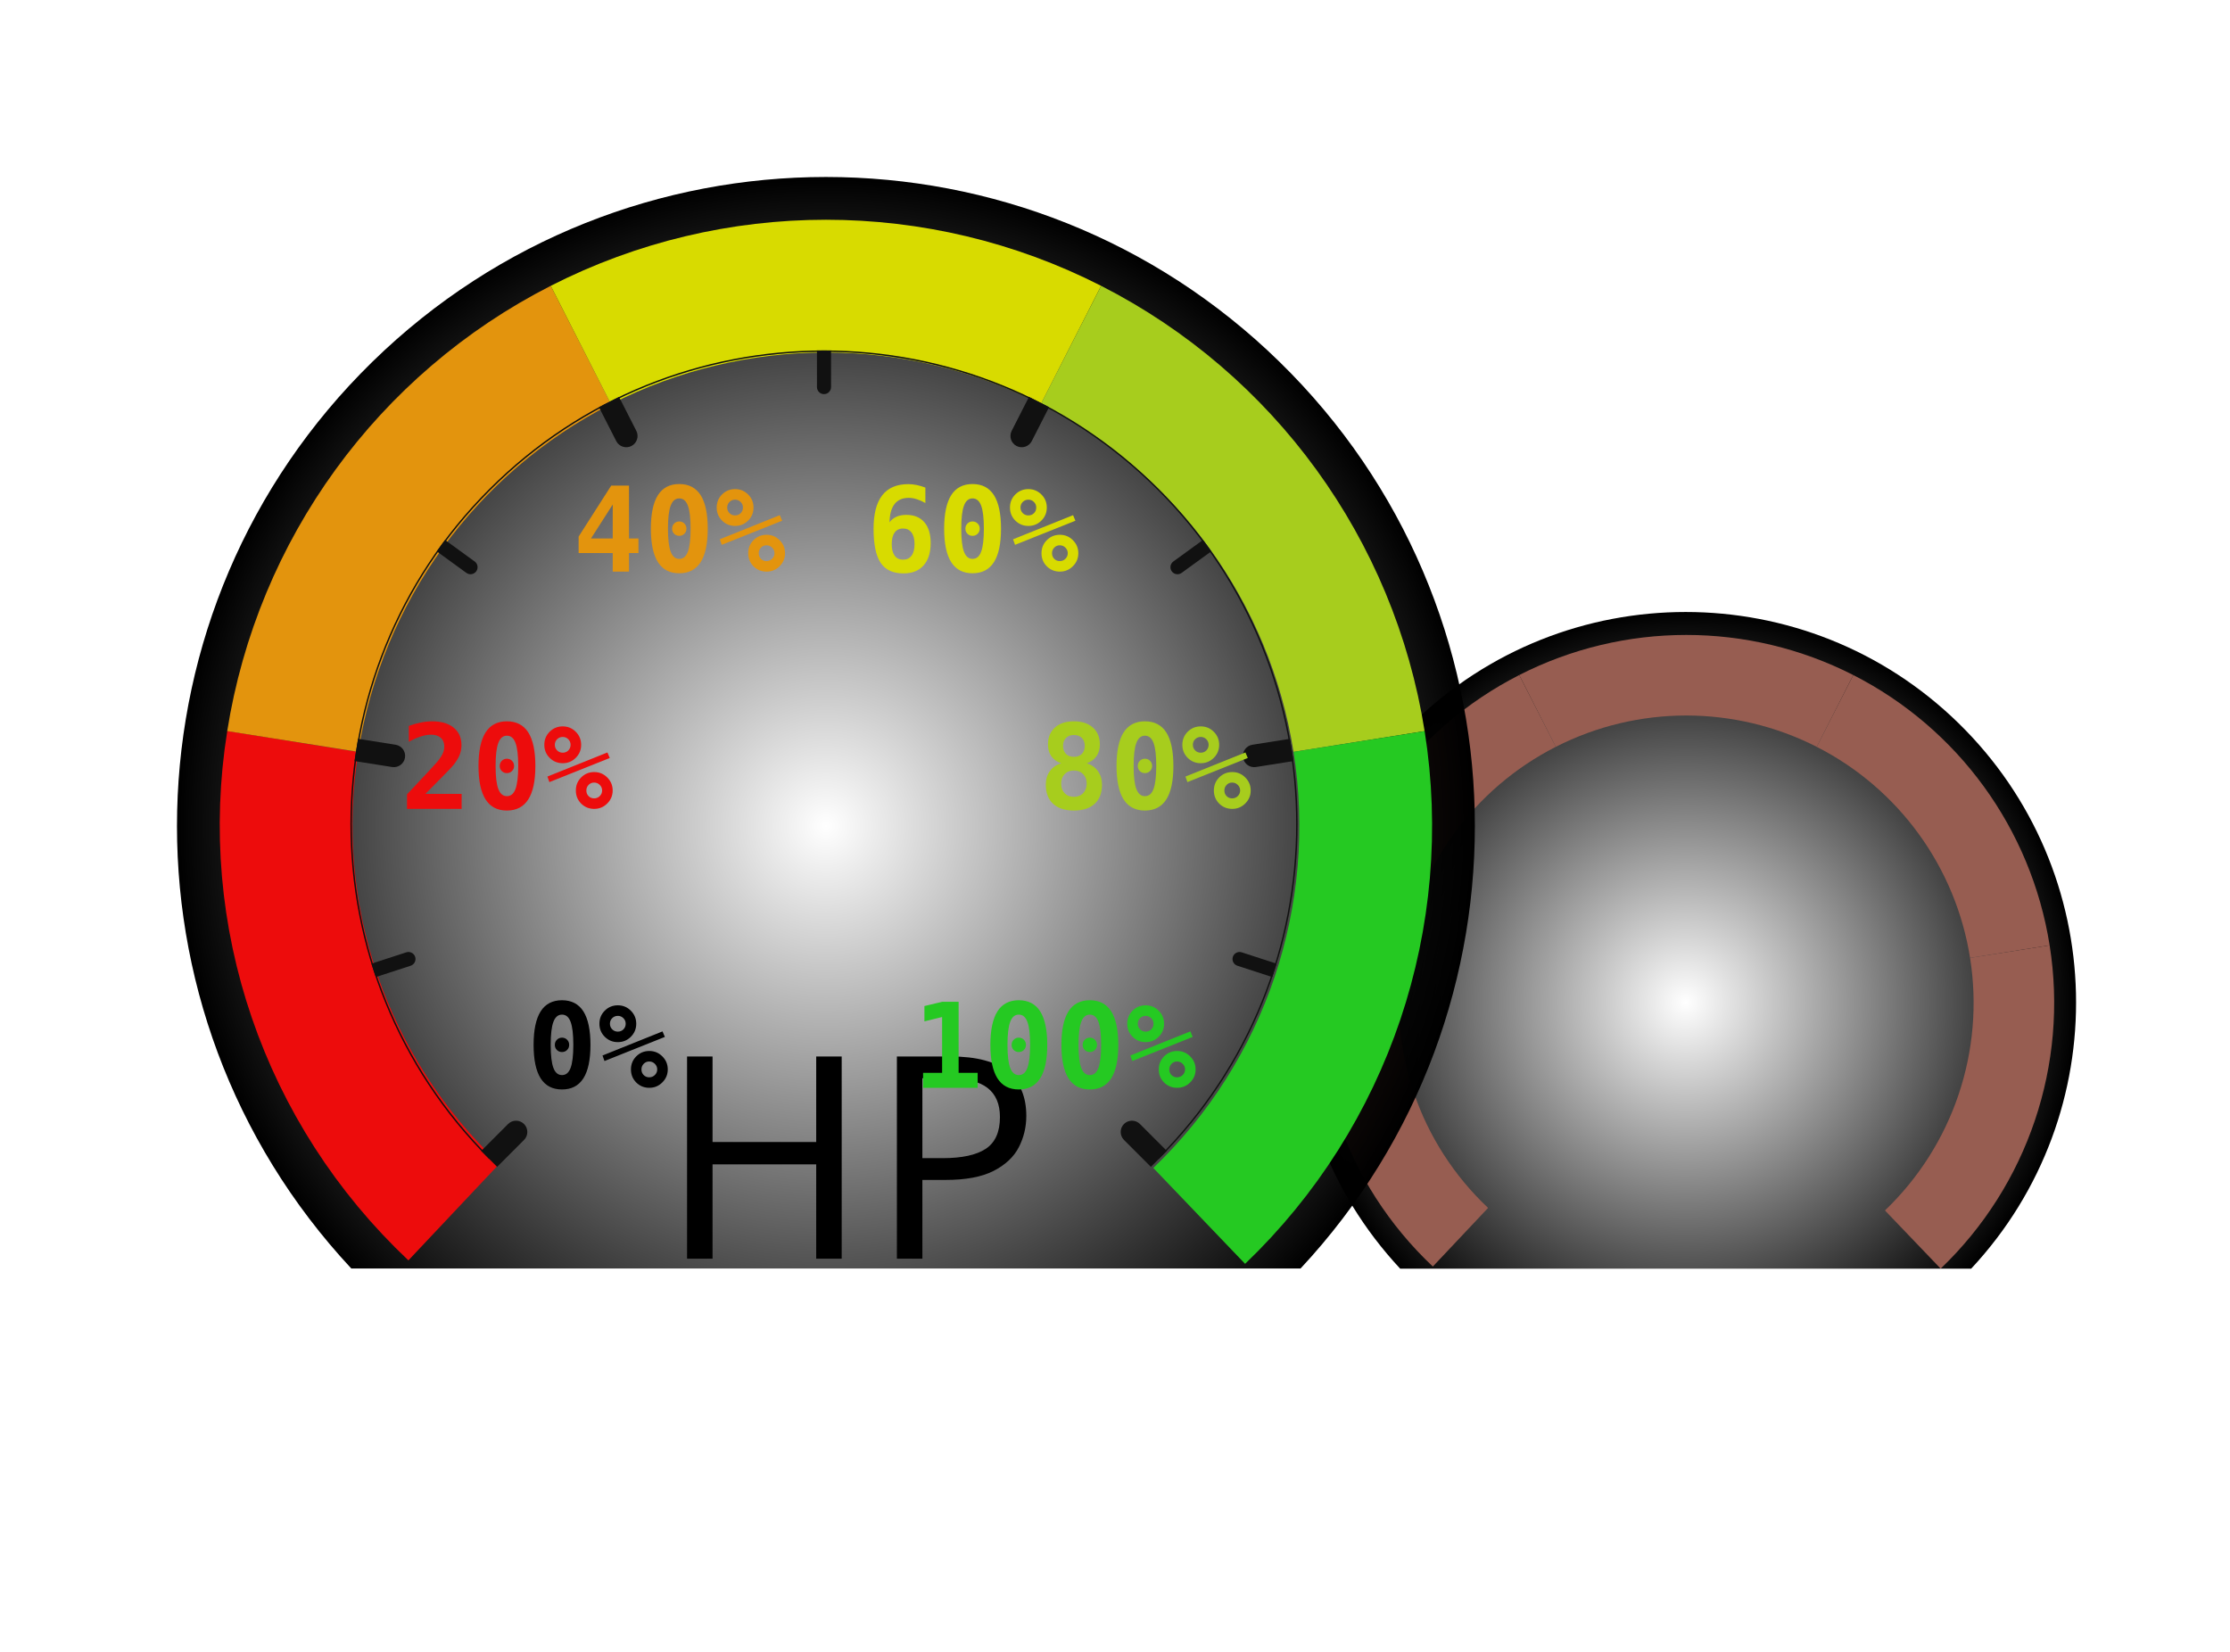
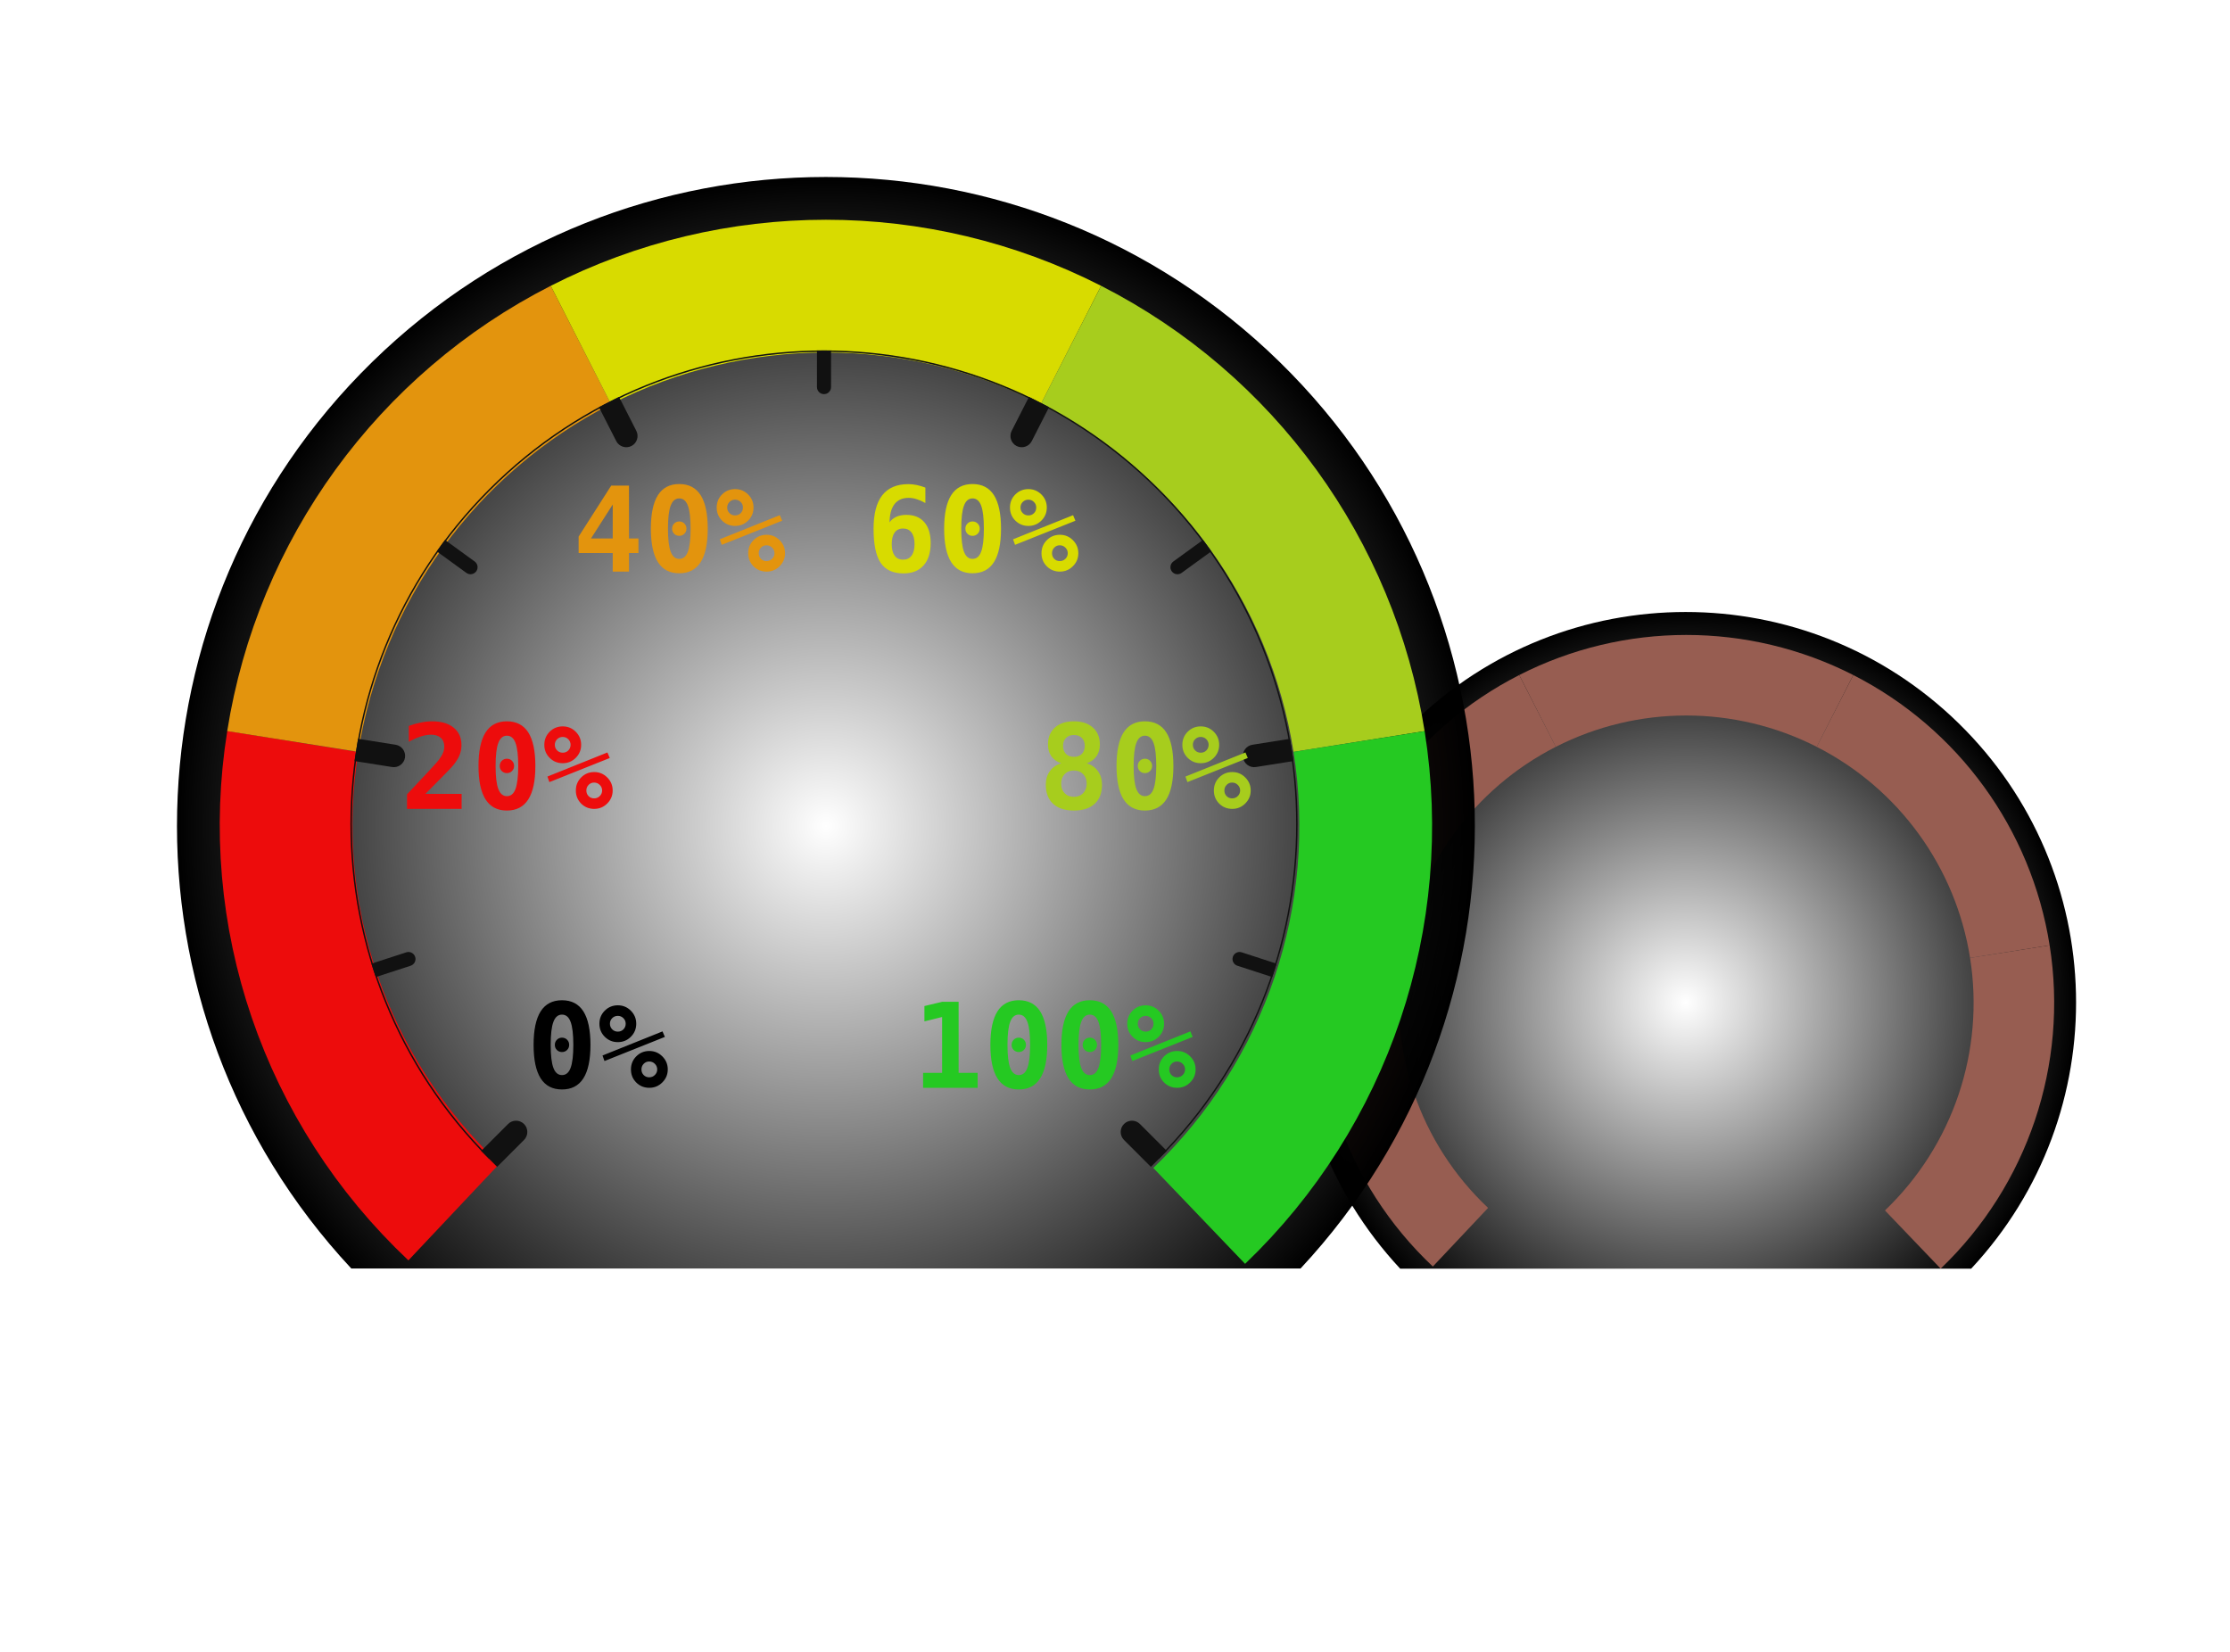
<svg xmlns="http://www.w3.org/2000/svg" xmlns:xlink="http://www.w3.org/1999/xlink" viewBox="0 0 756 560" preserveAspectRatio="xMidYMid" shape-rendering="geometricPrecision" width="756" height="560" version="1.1" id="svg22">
  <defs id="defs22">
    <linearGradient id="linearGradient23">
      <stop style="stop-color:#000000;stop-opacity:0;" offset="0" id="stop24" />
      <stop style="stop-color:#000000;stop-opacity:1;" offset="1" id="stop23" />
    </linearGradient>
    <radialGradient xlink:href="#linearGradient23" id="radialGradient24" cx="288.933" cy="271.067" fx="288.933" fy="271.067" r="198.92" gradientTransform="matrix(1.10597,0,0,1.10597,-39.55037,-19.79217)" gradientUnits="userSpaceOnUse" />
    <radialGradient xlink:href="#linearGradient23" id="radialGradient24-0" cx="288.933" cy="271.067" fx="288.933" fy="271.067" r="198.92" gradientTransform="matrix(0.6653417,0,0,0.6653417,379.2282,159.4703)" gradientUnits="userSpaceOnUse" />
  </defs>
  <path style="fill:url(#radialGradient24-0);stroke-width:0.673" id="path23-8" d="m 474.673,430.085 a 132.35,132.35 0 0 1 4.304,-184.931 132.35,132.35 0 0 1 184.981,0 132.35,132.35 0 0 1 4.304,184.931" />
  <g id="layer1">
    <g id="g5-9" transform="matrix(0.6069449,0,0,0.6069449,401.7196,170.0359)">
      <path d="M 153.885,410.9 A 184.393,181.524 0 0 1 99.266,251.372" stroke="#ed0c0c" stroke-width="29.992" fill="none" stroke-linecap="butt" id="path1-4" style="stroke-width:45;stroke-dasharray:none;stroke:#975d51;stroke-opacity:1" />
      <path d="M 99.253,251.372 A 183,183 0 0 1 196.92,116.946" stroke="#e3940d" stroke-width="30" fill="none" stroke-linecap="butt" id="path2-8" style="stroke-width:45;stroke-dasharray:none;stroke:#975d51;stroke-opacity:1" />
      <path d="m 196.92,116.946 a 183,183 0 0 1 166.161,0" stroke="#d8db00" stroke-width="30" fill="none" stroke-linecap="butt" id="path3-8" style="stroke-width:45;stroke-dasharray:none;stroke:#975d51;stroke-opacity:1" />
      <path d="m 363.08,116.946 a 183,183 0 0 1 97.667,134.427" stroke="#a7cd1d" stroke-width="30" fill="none" stroke-linecap="butt" id="path4-2" style="stroke-width:45;stroke-dasharray:none;stroke:#975d51;stroke-opacity:1" />
      <path d="M 460.747,251.372 A 183,183 0 0 1 406.541,412.198" stroke="#25c922" stroke-width="30" fill="none" stroke-linecap="butt" id="path5-4" style="stroke-width:45;stroke-dasharray:none;stroke:#975d51;stroke-opacity:1" />
    </g>
    <path style="fill:url(#radialGradient24);stroke-width:1.119" id="path23" d="m 119.102,430.04 a 220,220 0 0 1 7.155,-307.403 220,220 0 0 1 307.486,1e-5 220,220 0 0 1 7.155,307.403" />
-     <text xml:space="preserve" style="font-style:normal;font-variant:normal;font-weight:normal;font-stretch:normal;font-size:96px;font-family:Bahnschrift;-inkscape-font-specification:'Bahnschrift, @wght=700,wdth=90';font-variant-ligatures:normal;font-variant-caps:normal;font-variant-numeric:normal;font-variant-east-asian:normal;font-variation-settings:'wdth' 90, 'wght' 700;text-align:start;writing-mode:lr-tb;direction:ltr;text-anchor:start;fill:#000000;stroke-width:51.34" x="223.608" y="426.699" id="text1">
-       <tspan id="tspan1" x="223.608" y="426.699" style="font-style:normal;font-variant:normal;font-weight:normal;font-stretch:normal;font-size:96px;font-family:Bahnschrift;-inkscape-font-specification:'Bahnschrift, @wght=700,wdth=90';font-variant-ligatures:normal;font-variant-caps:normal;font-variant-numeric:normal;font-variant-east-asian:normal;font-variation-settings:'wdth' 90, 'wght' 700;stroke-width:51.34">HP</tspan>
-     </text>
  </g>
  <g id="layer2">
    <g id="g22">
      <g id="g5">
        <path d="M 153.885,410.9 A 184.393,181.524 0 0 1 99.266,251.372" stroke="#ed0c0c" stroke-width="29.992" fill="none" stroke-linecap="butt" id="path1" style="stroke-width:45;stroke-dasharray:none" />
        <path d="M 99.253,251.372 A 183,183 0 0 1 196.92,116.946" stroke="#e3940d" stroke-width="30" fill="none" stroke-linecap="butt" id="path2" style="stroke-width:45;stroke-dasharray:none" />
        <path d="m 196.92,116.946 a 183,183 0 0 1 166.161,0" stroke="#d8db00" stroke-width="30" fill="none" stroke-linecap="butt" id="path3" style="stroke-width:45;stroke-dasharray:none" />
        <path d="m 363.08,116.946 a 183,183 0 0 1 97.667,134.427" stroke="#a7cd1d" stroke-width="30" fill="none" stroke-linecap="butt" id="path4" style="stroke-width:45;stroke-dasharray:none" />
        <path d="M 460.747,251.372 A 183,183 0 0 1 406.541,412.198" stroke="#25c922" stroke-width="30" fill="none" stroke-linecap="butt" id="path5" style="stroke-width:45;stroke-dasharray:none" />
      </g>
      <path d="m 139.213,327.394 -11.815,3.839 -1.477,-4.544 11.815,-3.839 a 2.389,2.389 0 0 1 3.01,1.534 2.389,2.389 0 0 1 -1.534,3.01 z" fill="#111111" id="path6" style="stroke-width:0.956" />
      <path d="m 158.11,194.216 -10.051,-7.302 2.808,-3.866 10.051,7.302 a 2.389,2.389 0 0 1 0.529,3.337 2.389,2.389 0 0 1 -3.337,0.528 z" fill="#111111" id="path7" style="stroke-width:0.956" />
      <path d="M 276.96,131.225 V 118.802 h 4.778 v 12.423 a 2.389,2.389 0 0 1 -2.389,2.389 2.389,2.389 0 0 1 -2.389,-2.389 z" fill="#111111" id="path8" style="stroke-width:0.956" />
      <path d="m 397.779,190.351 10.051,-7.302 2.808,3.866 -10.051,7.302 a 2.389,2.389 0 0 1 -3.337,-0.528 2.389,2.389 0 0 1 0.529,-3.337 z" fill="#111111" id="path9" style="stroke-width:0.956" />
      <path d="m 420.962,322.85 11.815,3.839 -1.476,4.544 -11.815,-3.839 a 2.389,2.389 0 0 1 -1.534,-3.01 2.389,2.389 0 0 1 3.01,-1.534 z" fill="#111111" id="path10" style="stroke-width:0.956" />
      <path d="m 177.65,386.454 -9.122,9.123 -5.406,-5.406 9.122,-9.122 a 3.823,3.823 0 0 1 5.406,0 3.823,3.823 0 0 1 0,5.406 z" fill="#111111" id="path11" style="stroke-width:0.956" />
      <path d="m 132.923,260.028 -12.742,-2.018 1.196,-7.551 12.742,2.018 a 3.823,3.823 0 0 1 3.177,4.374 3.823,3.823 0 0 1 -4.374,3.178 z" fill="#111111" id="path12" style="stroke-width:0.956" />
      <path d="m 208.913,149.531 -5.857,-11.495 6.812,-3.471 5.857,11.495 a 3.823,3.823 0 0 1 -1.67,5.141 3.823,3.823 0 0 1 -5.141,-1.671 z" fill="#111111" id="path13" style="stroke-width:0.956" />
      <path d="m 342.973,146.06 5.857,-11.495 6.812,3.471 -5.857,11.495 a 3.823,3.823 0 0 1 -5.141,1.671 3.823,3.823 0 0 1 -1.671,-5.141 z" fill="#111111" id="path14" style="stroke-width:0.956" />
      <path d="m 424.579,252.477 12.742,-2.018 1.196,7.551 -12.742,2.018 a 3.823,3.823 0 0 1 -4.373,-3.178 3.823,3.823 0 0 1 3.177,-4.374 z" fill="#111111" id="path15" style="stroke-width:0.956" />
      <path d="m 386.454,381.048 9.122,9.122 -5.406,5.406 -9.122,-9.123 a 3.823,3.823 0 0 1 0,-5.406 3.823,3.823 0 0 1 5.406,0 z" fill="#111111" id="path16" style="stroke-width:0.956" />
      <path d="m 165.994,392.704 a 160.308,160.308 0 1 1 226.71,0" fill="none" stroke="#111111" stroke-width="0.478" stroke-linecap="butt" id="path17" />
      <text x="202.572" y="357.428" font-family="'JetBrains Mono', monospace" font-size="40px" font-weight="900" fill="#111111" text-anchor="middle" dominant-baseline="middle" id="text17" style="fill:#000000;fill-opacity:1;stroke-width:1;stroke-dasharray:none">0%</text>
      <text x="171.848" y="262.87" font-family="'JetBrains Mono', monospace" font-size="40px" font-weight="900" fill="#111111" text-anchor="middle" dominant-baseline="middle" id="text18" style="fill:#ed0c0c;fill-opacity:1;stroke-width:1;stroke-dasharray:none">20%</text>
      <text x="230.288" y="182.435" font-family="'JetBrains Mono', monospace" font-size="40px" font-weight="900" fill="#111111" text-anchor="middle" dominant-baseline="middle" id="text19" style="fill:#e3940d;fill-opacity:1;stroke-width:1;stroke-dasharray:none">40%</text>
      <text x="329.712" y="182.435" font-family="'JetBrains Mono', monospace" font-size="40px" font-weight="900" fill="#111111" text-anchor="middle" dominant-baseline="middle" id="text20" style="fill:#d8db00;fill-opacity:1;stroke-width:1;stroke-dasharray:none">60%</text>
      <text x="388.152" y="262.87" font-family="'JetBrains Mono', monospace" font-size="40px" font-weight="900" fill="#111111" text-anchor="middle" dominant-baseline="middle" id="text21" style="fill:#a7cd1d;fill-opacity:1;stroke-width:1;stroke-dasharray:none">80%</text>
      <text x="357.428" y="357.428" font-family="'JetBrains Mono', monospace" font-size="40px" font-weight="900" fill="#111111" text-anchor="middle" dominant-baseline="middle" id="text22" style="fill:#25c922;fill-opacity:1;stroke-width:1;stroke-dasharray:none">100%</text>
    </g>
  </g>
</svg>
